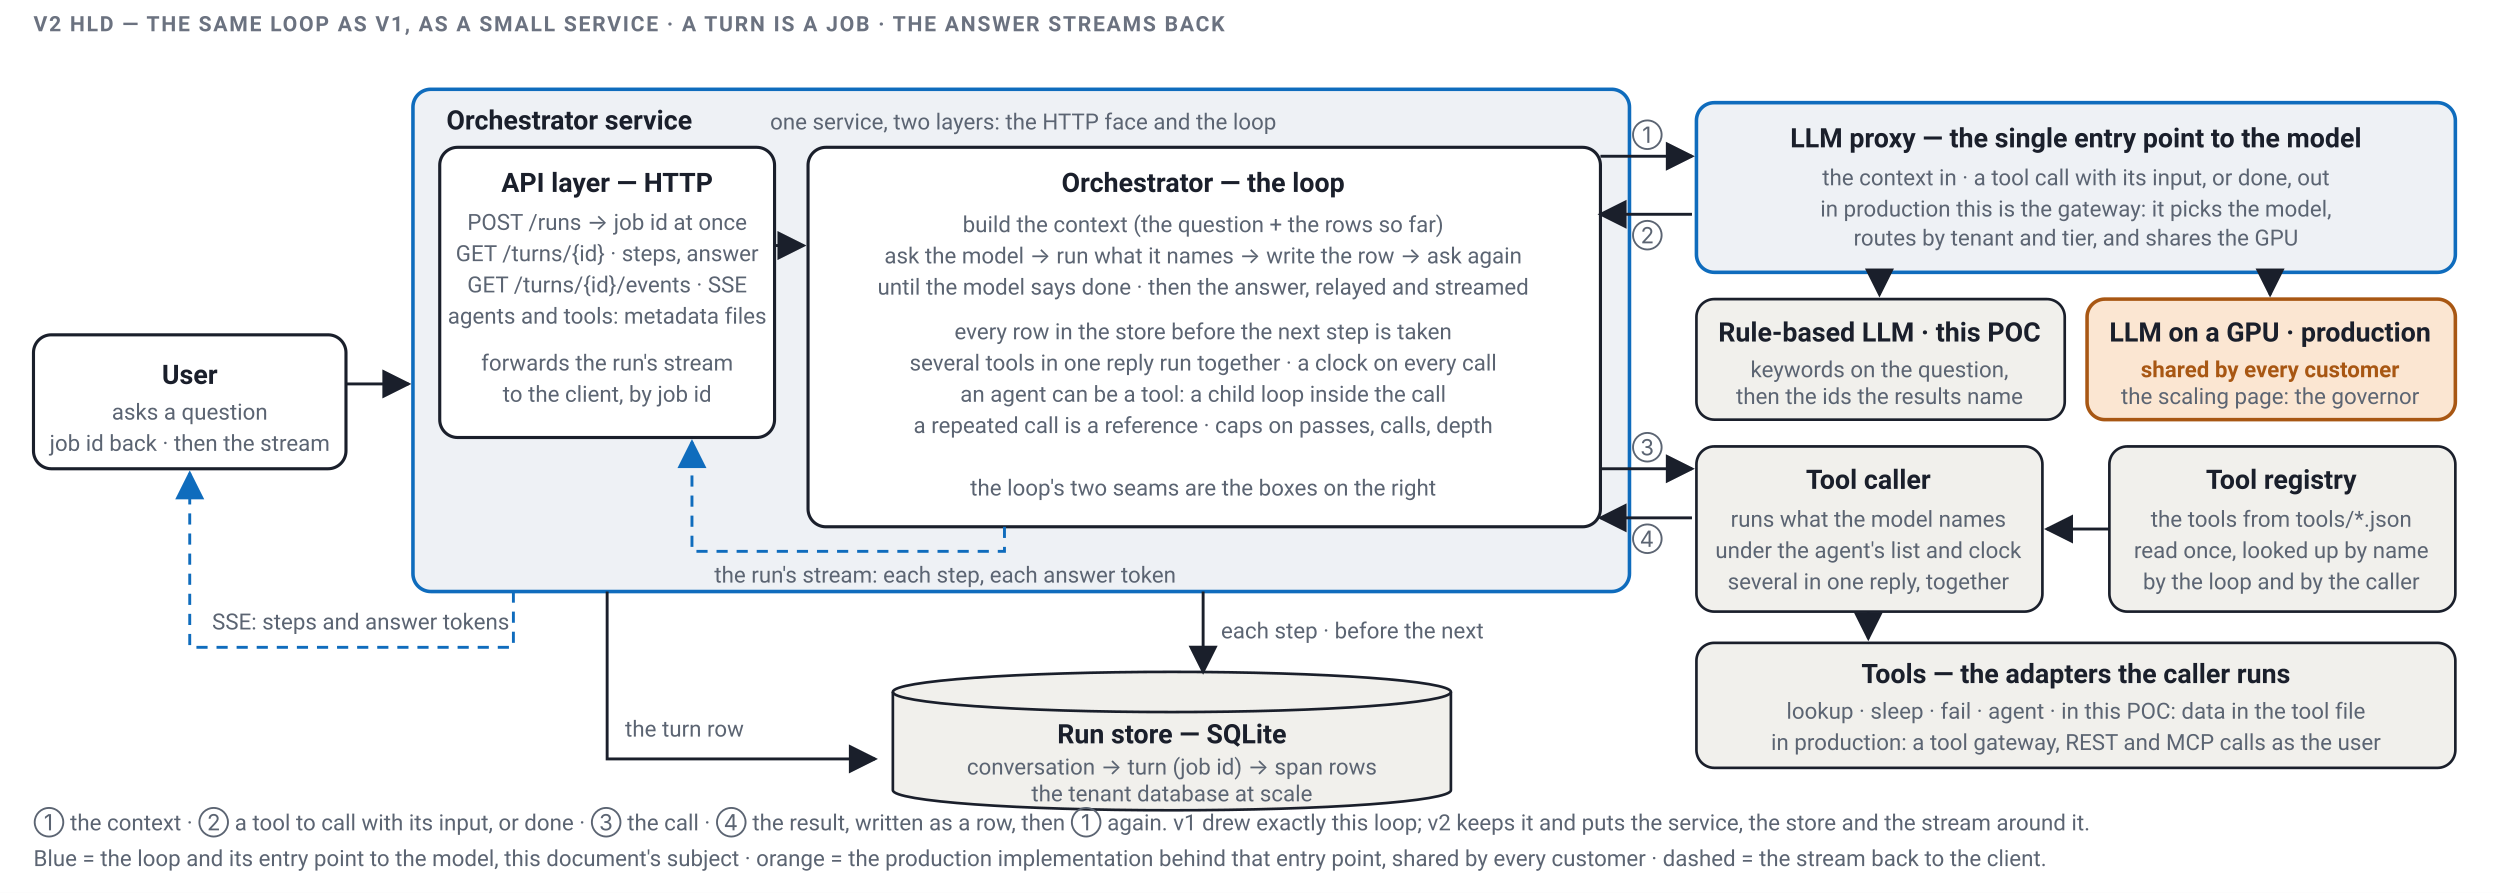
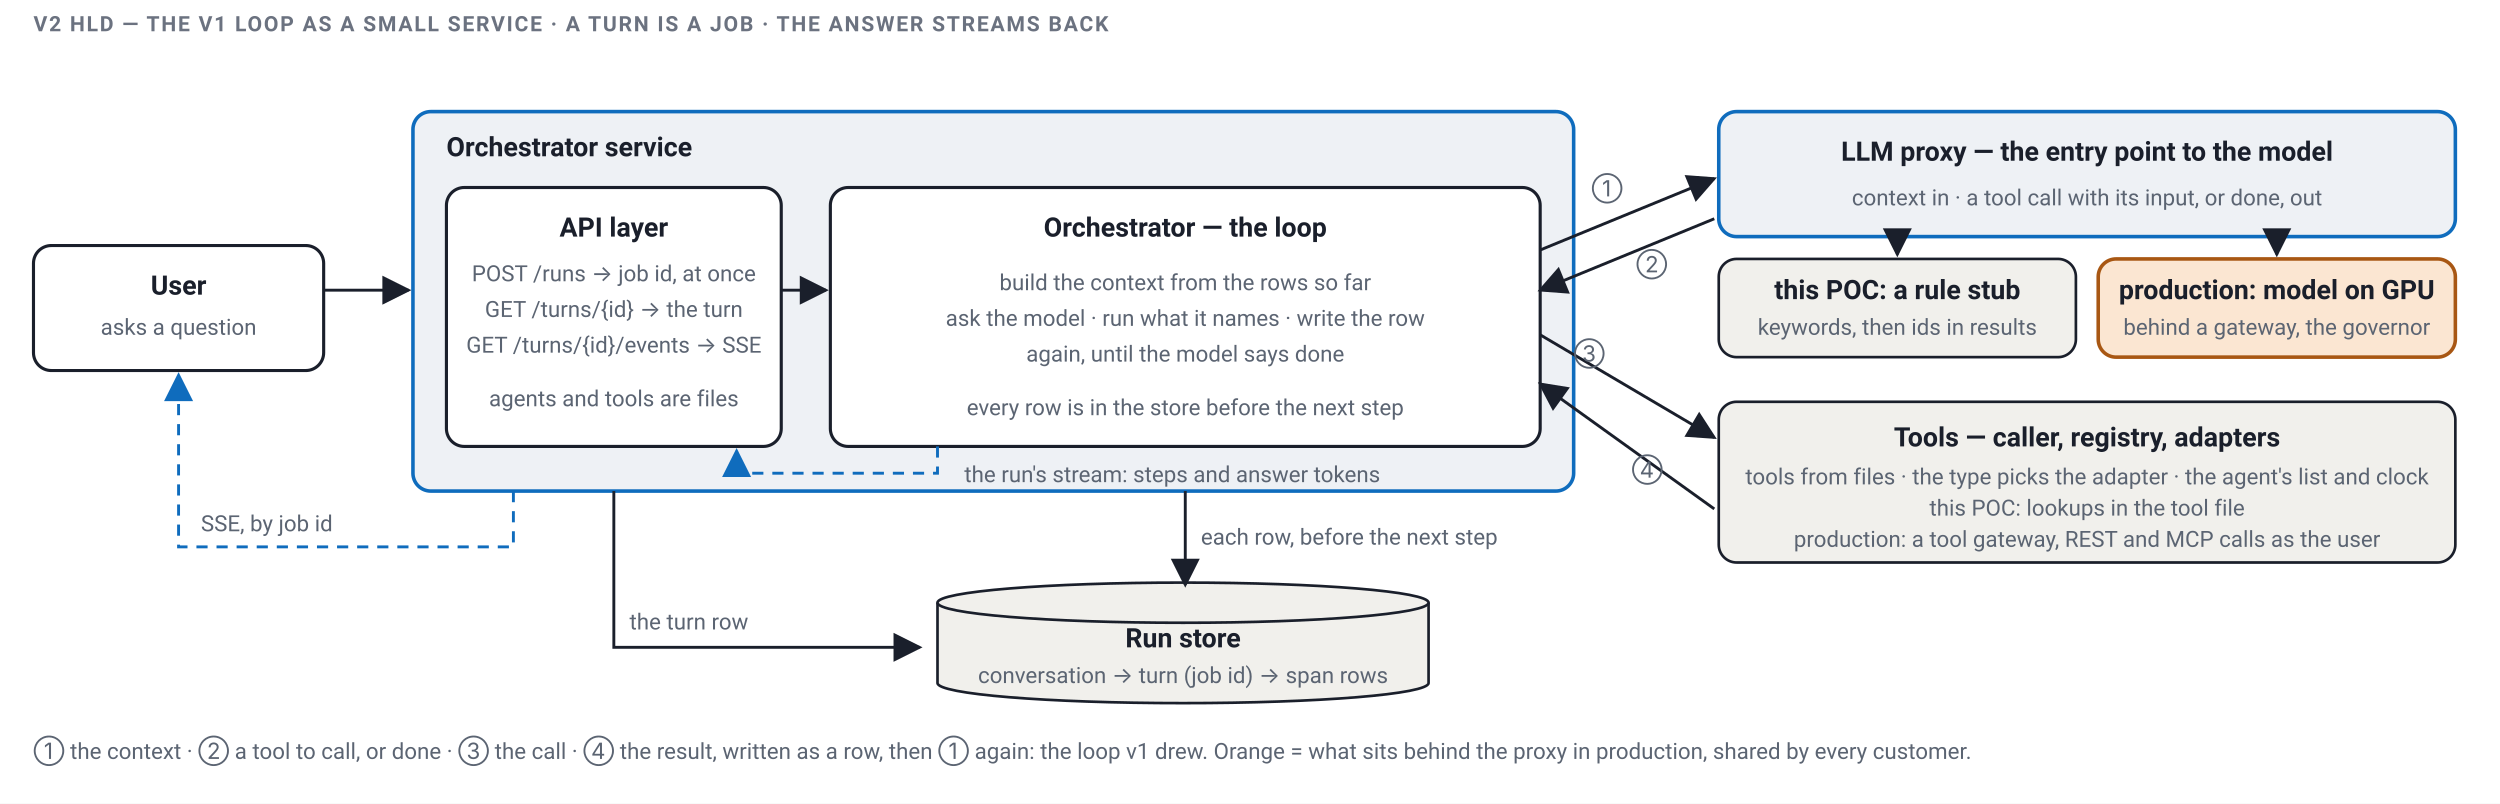
- <svg xmlns="http://www.w3.org/2000/svg" viewBox="0 0 1120 400" style="width:100%;max-width:1120px;font-family:-apple-system,Segoe UI,Roboto,sans-serif;font-size:12px">
+ <svg xmlns="http://www.w3.org/2000/svg" viewBox="0 0 1120 360" style="width:100%;max-width:1120px;font-family:-apple-system,Segoe UI,Roboto,sans-serif;font-size:12px">
  <defs>
    <marker id="ah" markerWidth="10" markerHeight="10" refX="9" refY="5" orient="auto">
      <path d="M0,0 L10,5 L0,10 z" fill="#1a1f2b" />
    </marker>
    <marker id="ahb" markerWidth="10" markerHeight="10" refX="9" refY="5" orient="auto">
      <path d="M0,0 L10,5 L0,10 z" fill="#0f6cbd" />
    </marker>
  </defs>
  <style>.b{fill:#fff;stroke:#1a1f2b;stroke-width:1.4;rx:8}.s{fill:#f1f0ec;stroke:#1a1f2b;stroke-width:1.2;rx:8}.o{fill:#eef1f5;stroke:#0f6cbd;stroke-width:1.6;rx:8}.mt{fill:#fbe6d2;stroke:#a85713;stroke-width:1.6;rx:8}.h{fill:#1a1f2b;font-weight:600}.m{fill:#5b6472;font-size:10px}.y{fill:#6b7280;font-size:9.5px;font-weight:700;letter-spacing:.08em}.wm{fill:#a85713;font-size:10px;font-weight:700}.l{stroke:#1a1f2b;stroke-width:1.3;marker-end:url(#ah)}.p{fill:none;stroke:#1a1f2b;stroke-width:1.3;marker-end:url(#ah)}.d{stroke:#0f6cbd;stroke-width:1.3;stroke-dasharray:5 4;marker-end:url(#ahb);fill:none}</style>
-   <rect width="1120" height="400" fill="#fff" />
-   <text class="y" x="15" y="14">V2 HLD — THE SAME LOOP AS V1, AS A SMALL SERVICE · A TURN IS A JOB · THE ANSWER STREAMS BACK</text>
-   <rect class="b" x="15" y="150" width="140" height="60" />
-   <text class="h" x="85" y="172" text-anchor="middle">User</text>
-   <text class="m" x="85" y="188" text-anchor="middle">asks a question</text>
-   <text class="m" x="85" y="202" text-anchor="middle">job id back · then the stream</text>
-   <line class="l" x1="155" y1="172" x2="183" y2="172" />
-   <rect class="o" x="185" y="40" width="545" height="225" />
-   <text class="h" x="200" y="58">Orchestrator service</text>
-   <text class="m" x="345" y="58">one service, two layers: the HTTP face and the loop</text>
-   <rect class="b" x="197" y="66" width="150" height="130" />
-   <text class="h" x="272" y="86" text-anchor="middle">API layer — HTTP</text>
-   <text class="m" x="272" y="103" text-anchor="middle">POST /runs → job id at once</text>
-   <text class="m" x="272" y="117" text-anchor="middle">GET /turns/{id} · steps, answer</text>
-   <text class="m" x="272" y="131" text-anchor="middle">GET /turns/{id}/events · SSE</text>
-   <text class="m" x="272" y="145" text-anchor="middle">agents and tools: metadata files</text>
-   <text class="m" x="272" y="166" text-anchor="middle">forwards the run's stream</text>
-   <text class="m" x="272" y="180" text-anchor="middle">to the client, by job id</text>
-   <line class="l" x1="347" y1="110" x2="360" y2="110" />
-   <rect class="b" x="362" y="66" width="355" height="170" />
-   <text class="h" x="539" y="86" text-anchor="middle">Orchestrator — the loop</text>
-   <text class="m" x="539" y="104" text-anchor="middle">build the context (the question + the rows so far)</text>
-   <text class="m" x="539" y="118" text-anchor="middle">ask the model → run what it names → write the row → ask again</text>
-   <text class="m" x="539" y="132" text-anchor="middle">until the model says done · then the answer, relayed and streamed</text>
-   <text class="m" x="539" y="152" text-anchor="middle">every row in the store before the next step is taken</text>
-   <text class="m" x="539" y="166" text-anchor="middle">several tools in one reply run together · a clock on every call</text>
-   <text class="m" x="539" y="180" text-anchor="middle">an agent can be a tool: a child loop inside the call</text>
-   <text class="m" x="539" y="194" text-anchor="middle">a repeated call is a reference · caps on passes, calls, depth</text>
-   <text class="m" x="539" y="222" text-anchor="middle">the loop's two seams are the boxes on the right</text>
-   <rect class="o" x="760" y="46" width="340" height="76" />
-   <text class="h" x="930" y="66" text-anchor="middle">LLM proxy — the single entry point to the model</text>
-   <text class="m" x="930" y="83" text-anchor="middle">the context in · a tool call with its input, or done, out</text>
-   <text class="m" x="930" y="97" text-anchor="middle">in production this is the gateway: it picks the model,</text>
-   <text class="m" x="930" y="110" text-anchor="middle">routes by tenant and tier, and shares the GPU</text>
-   <rect class="s" x="760" y="134" width="165" height="54" />
-   <text class="h" x="842" y="153" text-anchor="middle">Rule-based LLM · this POC</text>
-   <text class="m" x="842" y="169" text-anchor="middle">keywords on the question,</text>
-   <text class="m" x="842" y="181" text-anchor="middle">then the ids the results name</text>
-   <rect class="mt" x="935" y="134" width="165" height="54" />
-   <text class="h" x="1017" y="153" text-anchor="middle">LLM on a GPU · production</text>
-   <text class="wm" x="1017" y="169" text-anchor="middle">shared by every customer</text>
-   <text class="m" x="1017" y="181" text-anchor="middle">the scaling page: the governor</text>
-   <line class="l" x1="842" y1="122" x2="842" y2="132" />
-   <line class="l" x1="1017" y1="122" x2="1017" y2="132" />
-   <line class="l" x1="717" y1="70" x2="758" y2="70" />
-   <text class="m" x="738" y="64" text-anchor="middle">①</text>
-   <line class="l" x1="758" y1="96" x2="717" y2="96" />
-   <text class="m" x="738" y="109" text-anchor="middle">②</text>
-   <rect class="s" x="760" y="200" width="155" height="74" />
-   <text class="h" x="837" y="219" text-anchor="middle">Tool caller</text>
-   <text class="m" x="837" y="236" text-anchor="middle">runs what the model names</text>
-   <text class="m" x="837" y="250" text-anchor="middle">under the agent's list and clock</text>
-   <text class="m" x="837" y="264" text-anchor="middle">several in one reply, together</text>
-   <rect class="s" x="945" y="200" width="155" height="74" />
-   <text class="h" x="1022" y="219" text-anchor="middle">Tool registry</text>
-   <text class="m" x="1022" y="236" text-anchor="middle">the tools from tools/*.json</text>
-   <text class="m" x="1022" y="250" text-anchor="middle">read once, looked up by name</text>
-   <text class="m" x="1022" y="264" text-anchor="middle">by the loop and by the caller</text>
-   <line class="l" x1="945" y1="237" x2="917" y2="237" />
-   <rect class="s" x="760" y="288" width="340" height="56" />
-   <text class="h" x="930" y="306" text-anchor="middle">Tools — the adapters the caller runs</text>
-   <text class="m" x="930" y="322" text-anchor="middle">lookup · sleep · fail · agent · in this POC: data in the tool file</text>
-   <text class="m" x="930" y="336" text-anchor="middle">in production: a tool gateway, REST and MCP calls as the user</text>
-   <line class="l" x1="837" y1="274" x2="837" y2="286" />
-   <line class="l" x1="717" y1="210" x2="758" y2="210" />
-   <text class="m" x="738" y="204" text-anchor="middle">③</text>
-   <line class="l" x1="758" y1="232" x2="717" y2="232" />
-   <text class="m" x="738" y="245" text-anchor="middle">④</text>
-   <path class="s" d="M400,310 a125,9 0 0 1 250,0 v44 a125,9 0 0 1 -250,0 z" />
-   <path d="M400,310 a125,9 0 0 0 250,0" fill="none" stroke="#1a1f2b" stroke-width="1.2" />
-   <text class="h" x="525" y="333" text-anchor="middle">Run store — SQLite</text>
-   <text class="m" x="525" y="347" text-anchor="middle">conversation → turn (job id) → span rows</text>
-   <text class="m" x="525" y="359" text-anchor="middle">the tenant database at scale</text>
-   <line class="l" x1="539" y1="265" x2="539" y2="301" />
-   <text class="m" x="547" y="286">each step · before the next</text>
-   <path class="p" d="M272,265 L272,340 L392,340" />
-   <text class="m" x="280" y="330">the turn row</text>
-   <path class="d" d="M450,236 L450,247 L310,247 L310,198" />
-   <text class="m" x="320" y="261">the run's stream: each step, each answer token</text>
-   <path class="d" d="M230,265 L230,290 L85,290 L85,212" />
-   <text class="m" x="95" y="282">SSE: steps and answer tokens</text>
-   <text class="m" x="15" y="372">① the context · ② a tool to call with its input, or done · ③ the call · ④ the result, written as a row, then ① again. v1 drew exactly this loop; v2 keeps it and puts the service, the store and the stream around it.</text>
-   <text class="m" x="15" y="388">Blue = the loop and its entry point to the model, this document's subject · orange = the production implementation behind that entry point, shared by every customer · dashed = the stream back to the client.</text>
+   <rect width="1120" height="360" fill="#fff" />
+   <text class="y" x="15" y="14">V2 HLD — THE V1 LOOP AS A SMALL SERVICE · A TURN IS A JOB · THE ANSWER STREAMS BACK</text>
+   <rect class="b" x="15" y="110" width="130" height="56" />
+   <text class="h" x="80" y="132" text-anchor="middle">User</text>
+   <text class="m" x="80" y="150" text-anchor="middle">asks a question</text>
+   <line class="l" x1="145" y1="130" x2="183" y2="130" />
+   <rect class="o" x="185" y="50" width="520" height="170" />
+   <text class="h" x="200" y="70">Orchestrator service</text>
+   <rect class="b" x="200" y="84" width="150" height="116" />
+   <text class="h" x="275" y="106" text-anchor="middle">API layer</text>
+   <text class="m" x="275" y="126" text-anchor="middle">POST /runs → job id, at once</text>
+   <text class="m" x="275" y="142" text-anchor="middle">GET /turns/{id} → the turn</text>
+   <text class="m" x="275" y="158" text-anchor="middle">GET /turns/{id}/events → SSE</text>
+   <text class="m" x="275" y="182" text-anchor="middle">agents and tools are files</text>
+   <line class="l" x1="350" y1="130" x2="370" y2="130" />
+   <rect class="b" x="372" y="84" width="318" height="116" />
+   <text class="h" x="531" y="106" text-anchor="middle">Orchestrator — the loop</text>
+   <text class="m" x="531" y="130" text-anchor="middle">build the context from the rows so far</text>
+   <text class="m" x="531" y="146" text-anchor="middle">ask the model · run what it names · write the row</text>
+   <text class="m" x="531" y="162" text-anchor="middle">again, until the model says done</text>
+   <text class="m" x="531" y="186" text-anchor="middle">every row is in the store before the next step</text>
+   <rect class="o" x="770" y="50" width="330" height="56" />
+   <text class="h" x="935" y="72" text-anchor="middle">LLM proxy — the entry point to the model</text>
+   <text class="m" x="935" y="92" text-anchor="middle">context in · a tool call with its input, or done, out</text>
+   <rect class="s" x="770" y="116" width="160" height="44" />
+   <text class="h" x="850" y="134" text-anchor="middle">this POC: a rule stub</text>
+   <text class="m" x="850" y="150" text-anchor="middle">keywords, then ids in results</text>
+   <rect class="mt" x="940" y="116" width="160" height="44" />
+   <text class="h" x="1020" y="134" text-anchor="middle">production: model on GPU</text>
+   <text class="m" x="1020" y="150" text-anchor="middle">behind a gateway, the governor</text>
+   <line class="l" x1="850" y1="106" x2="850" y2="114" />
+   <line class="l" x1="1020" y1="106" x2="1020" y2="114" />
+   <line class="l" x1="690" y1="112" x2="768" y2="80" />
+   <text class="m" x="720" y="88" text-anchor="middle">①</text>
+   <line class="l" x1="768" y1="98" x2="690" y2="130" />
+   <text class="m" x="740" y="122" text-anchor="middle">②</text>
+   <rect class="s" x="770" y="180" width="330" height="72" />
+   <text class="h" x="935" y="200" text-anchor="middle">Tools — caller, registry, adapters</text>
+   <text class="m" x="935" y="217" text-anchor="middle">tools from files · the type picks the adapter · the agent's list and clock</text>
+   <text class="m" x="935" y="231" text-anchor="middle">this POC: lookups in the tool file</text>
+   <text class="m" x="935" y="245" text-anchor="middle">production: a tool gateway, REST and MCP calls as the user</text>
+   <line class="l" x1="690" y1="150" x2="768" y2="196" />
+   <text class="m" x="712" y="162" text-anchor="middle">③</text>
+   <line class="l" x1="768" y1="228" x2="690" y2="172" />
+   <text class="m" x="738" y="214" text-anchor="middle">④</text>
+   <path class="s" d="M420,270 a110,9 0 0 1 220,0 v36 a110,9 0 0 1 -220,0 z" />
+   <path d="M420,270 a110,9 0 0 0 220,0" fill="none" stroke="#1a1f2b" stroke-width="1.2" />
+   <text class="h" x="530" y="290" text-anchor="middle">Run store</text>
+   <text class="m" x="530" y="306" text-anchor="middle">conversation → turn (job id) → span rows</text>
+   <line class="l" x1="531" y1="220" x2="531" y2="262" />
+   <text class="m" x="538" y="244">each row, before the next step</text>
+   <path class="p" d="M275,220 L275,290 L412,290" />
+   <text class="m" x="282" y="282">the turn row</text>
+   <path class="d" d="M420,200 L420,212 L330,212 L330,202" />
+   <text class="m" x="432" y="216">the run's stream: steps and answer tokens</text>
+   <path class="d" d="M230,220 L230,245 L80,245 L80,168" />
+   <text class="m" x="90" y="238">SSE, by job id</text>
+   <text class="m" x="15" y="340">① the context · ② a tool to call, or done · ③ the call · ④ the result, written as a row, then ① again: the loop v1 drew. Orange = what sits behind the proxy in production, shared by every customer.</text>
</svg>
